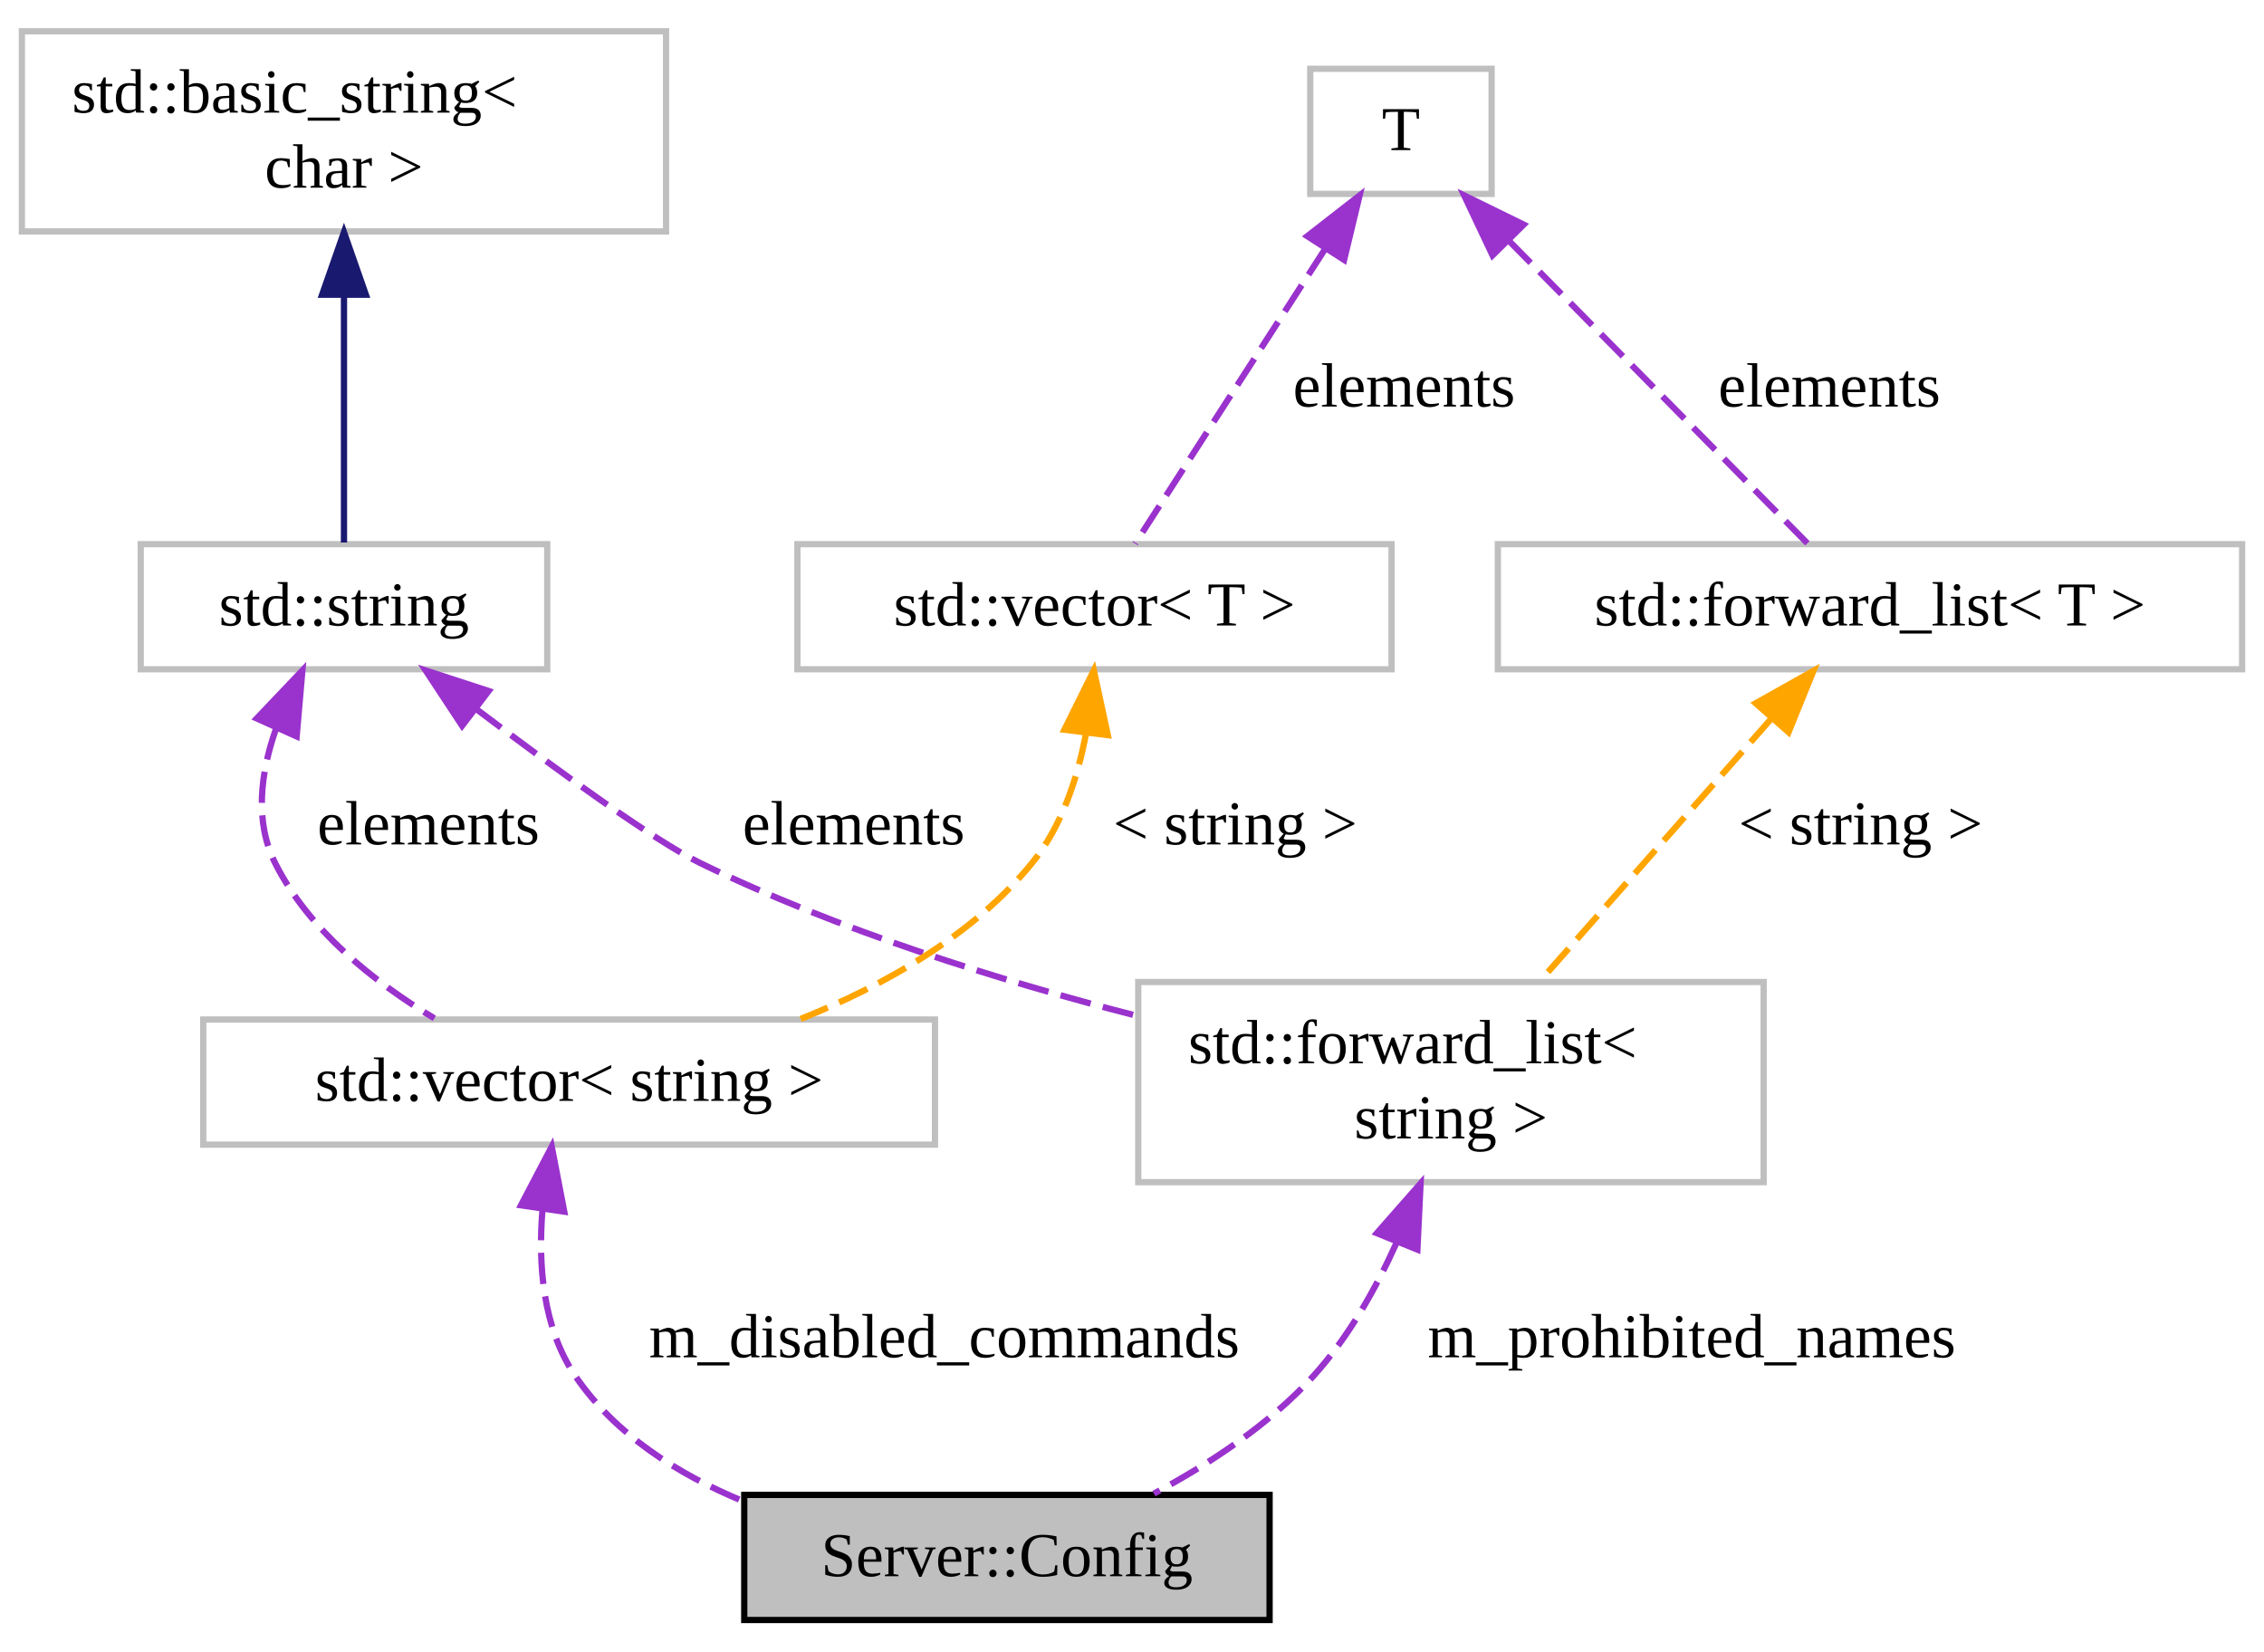
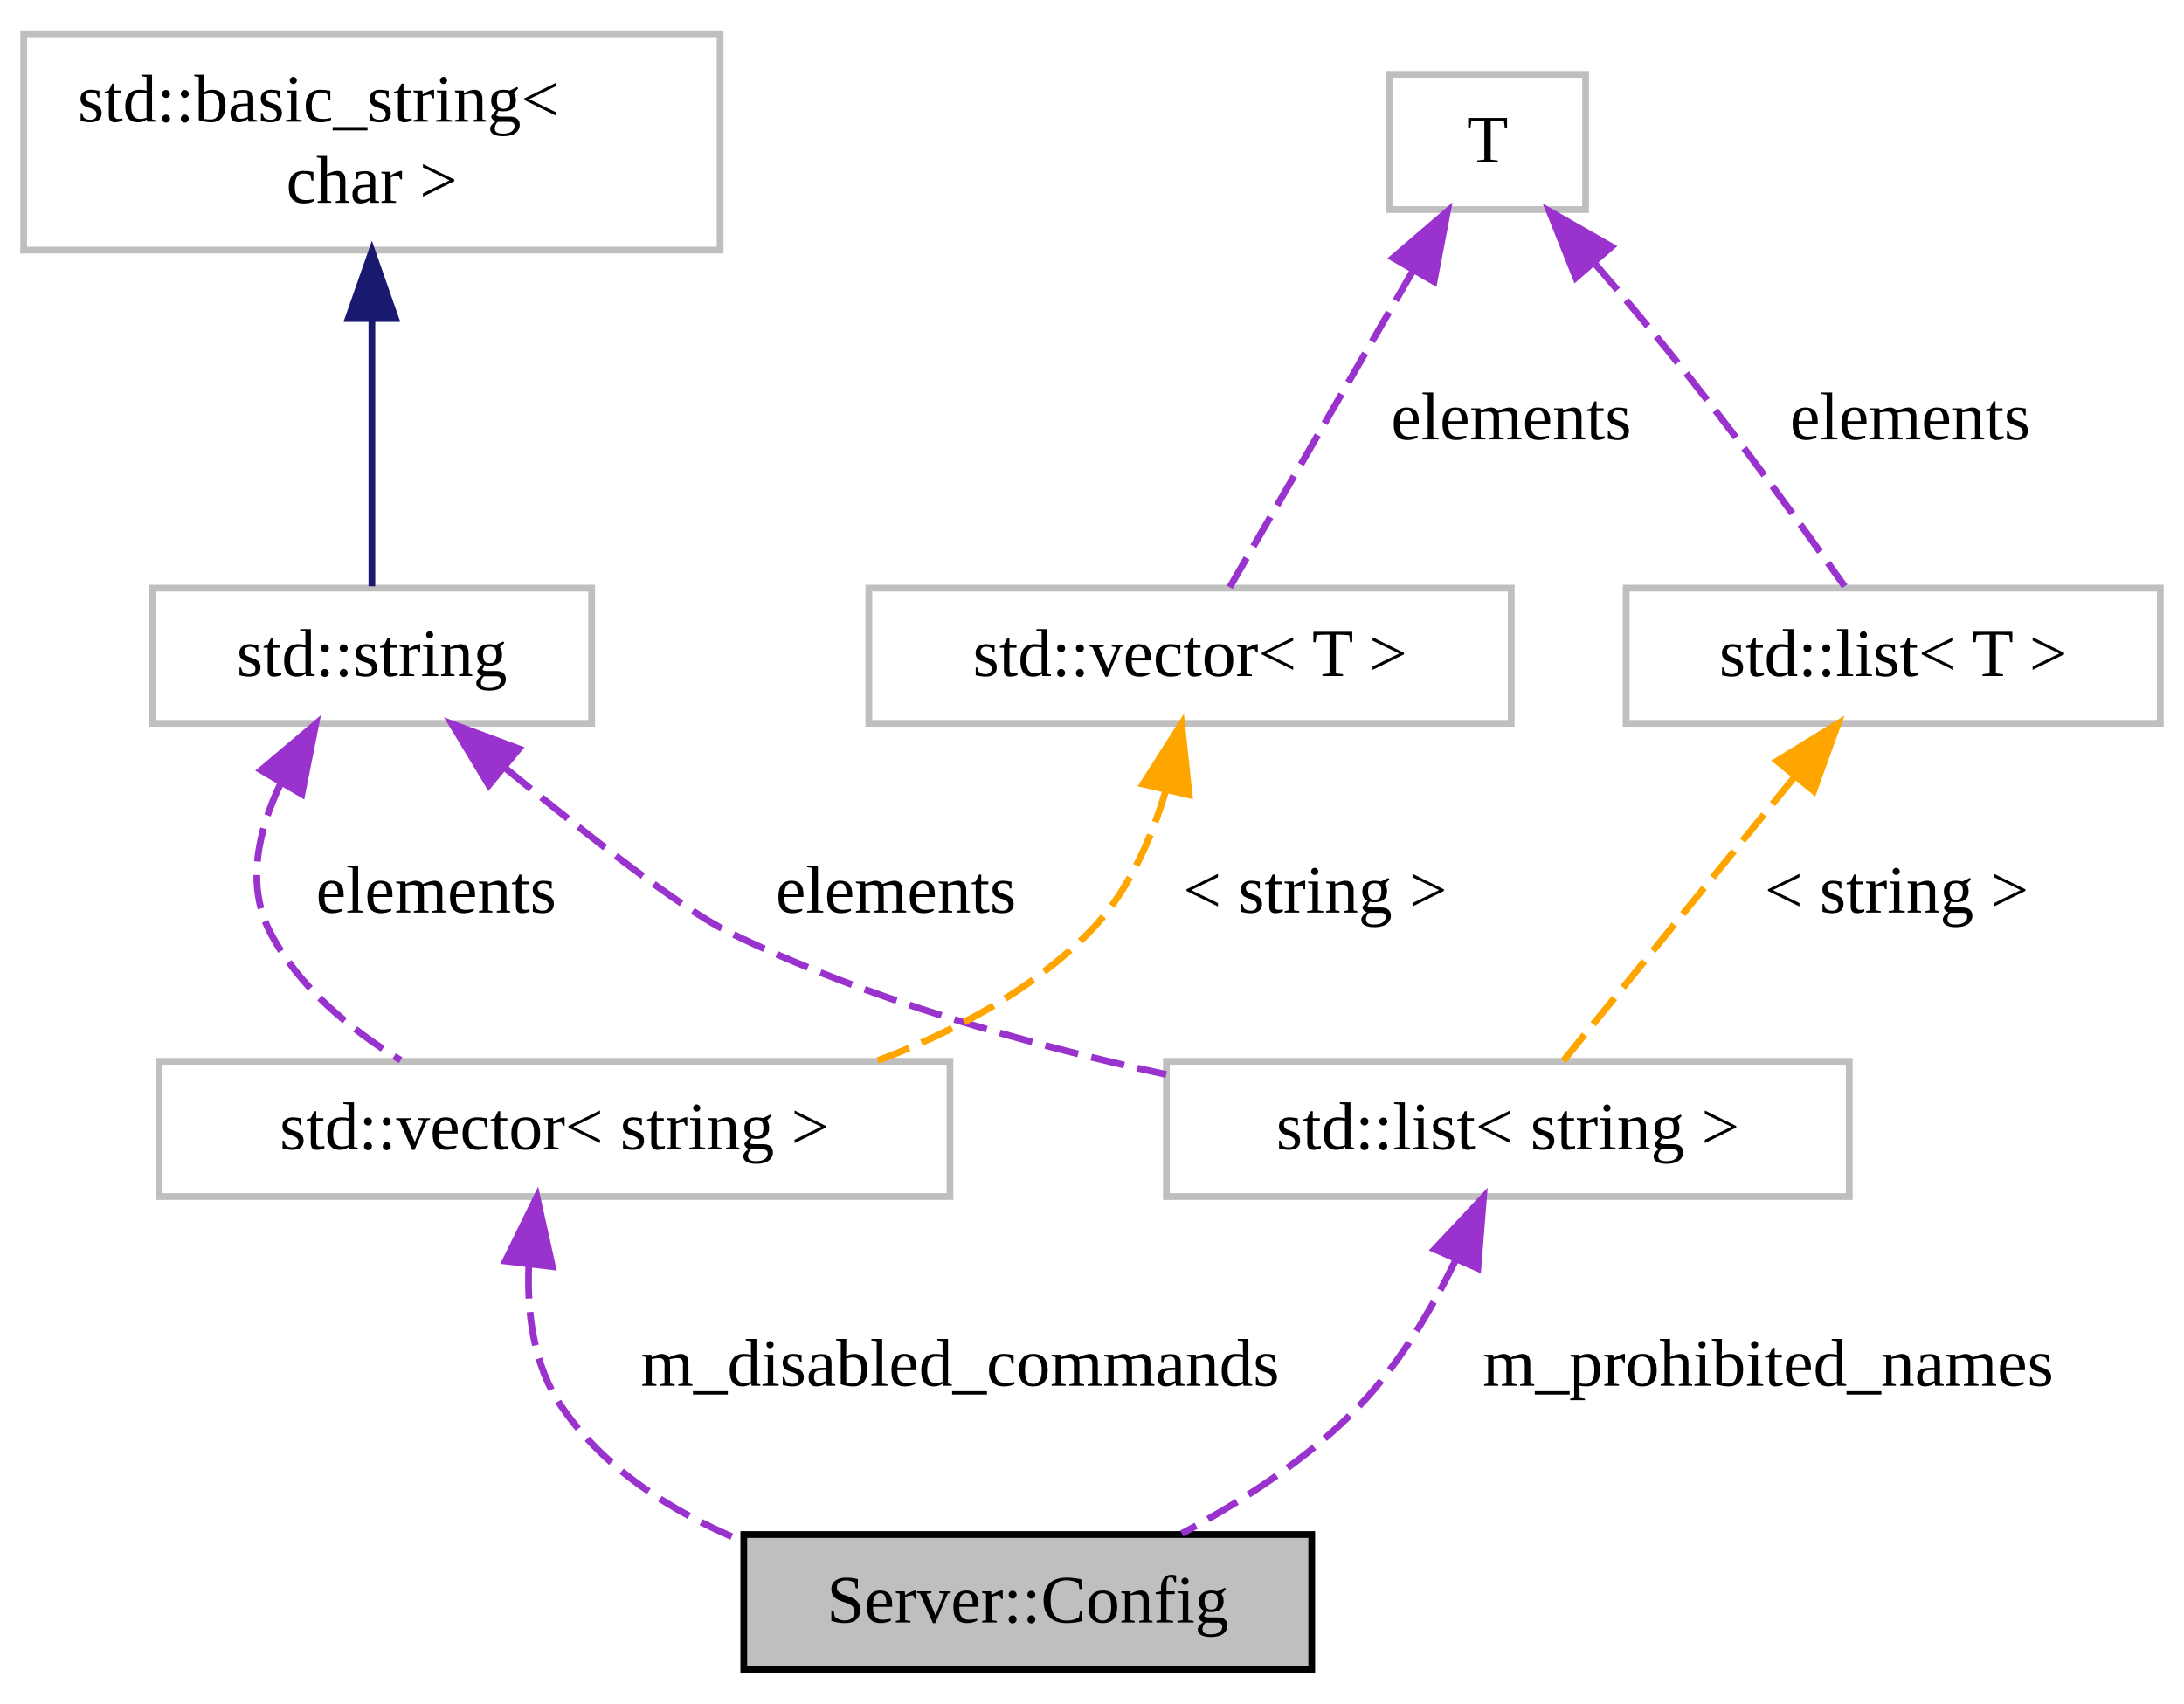
- <svg xmlns="http://www.w3.org/2000/svg" xmlns:xlink="http://www.w3.org/1999/xlink" width="362pt" height="264pt" viewBox="0.00 0.00 362.00 264.00">
-   <g id="graph1" class="graph" transform="scale(1 1) rotate(0) translate(4 260)">
-     <polygon fill="white" stroke="white" points="-4,5 -4,-260 359,-260 359,5 -4,5" />
+ <svg xmlns="http://www.w3.org/2000/svg" xmlns:xlink="http://www.w3.org/1999/xlink" width="323pt" height="252pt" viewBox="0.00 0.00 323.00 252.00">
+   <g id="graph1" class="graph" transform="scale(1 1) rotate(0) translate(4 248)">
+     <polygon fill="white" stroke="white" points="-4,5 -4,-248 320,-248 320,5 -4,5" />
    <g id="node1" class="node">
-       <polygon fill="#bfbfbf" stroke="black" points="115,-1 115,-21 199,-21 199,-1 115,-1" />
-       <text text-anchor="middle" x="157" y="-8" font-family="FreeSans.ttf" font-size="10.00">Server::Config</text>
+       <polygon fill="#bfbfbf" stroke="black" points="106,-1 106,-21 190,-21 190,-1 106,-1" />
+       <text text-anchor="middle" x="148" y="-8" font-family="FreeSans.ttf" font-size="10.00">Server::Config</text>
    </g>
    <g id="node2" class="node">
-       <polygon fill="white" stroke="#bfbfbf" points="178,-71 178,-103 278,-103 278,-71 178,-71" />
-       <text text-anchor="start" x="186" y="-90" font-family="FreeSans.ttf" font-size="10.00">std::forward_list&lt;</text>
-       <text text-anchor="middle" x="228" y="-78" font-family="FreeSans.ttf" font-size="10.00"> string &gt;</text>
+       <polygon fill="white" stroke="#bfbfbf" points="168.5,-71 168.5,-91 269.5,-91 269.5,-71 168.5,-71" />
+       <text text-anchor="middle" x="219" y="-78" font-family="FreeSans.ttf" font-size="10.00">std::list&lt; string &gt;</text>
    </g>
    <g id="edge2" class="edge">
-       <path fill="none" stroke="#9a32cd" stroke-dasharray="5,2" d="M219.317,-61.35C215.958,-53.896 211.558,-46.123 206,-40 198.957,-32.242 189.346,-25.936 180.5,-21.211" />
-       <polygon fill="#9a32cd" stroke="#9a32cd" points="216.145,-62.843 223.142,-70.799 222.634,-60.216 216.145,-62.843" />
-       <text text-anchor="middle" x="266.5" y="-43" font-family="FreeSans.ttf" font-size="10.00"> m_prohibited_names</text>
+       <path fill="none" stroke="#9a32cd" stroke-dasharray="5,2" d="M211.283,-61.606C207.706,-54.253 202.92,-46.173 197,-40 189.611,-32.294 179.735,-25.929 170.786,-21.145" />
+       <polygon fill="#9a32cd" stroke="#9a32cd" points="208.163,-63.204 215.406,-70.936 214.566,-60.375 208.163,-63.204" />
+       <text text-anchor="middle" x="257.5" y="-43" font-family="FreeSans.ttf" font-size="10.00"> m_prohibited_names</text>
    </g>
    <g id="node4" class="node">
      <a xlink:title="STL class.">
-         <polygon fill="white" stroke="#bfbfbf" points="18.5,-153 18.5,-173 83.5,-173 83.5,-153 18.5,-153" />
-         <text text-anchor="middle" x="51" y="-160" font-family="FreeSans.ttf" font-size="10.00">std::string</text>
+         <polygon fill="white" stroke="#bfbfbf" points="18.5,-141 18.5,-161 83.5,-161 83.5,-141 18.5,-141" />
+         <text text-anchor="middle" x="51" y="-148" font-family="FreeSans.ttf" font-size="10.00">std::string</text>
      </a>
    </g>
    <g id="edge4" class="edge">
-       <path fill="none" stroke="#9a32cd" stroke-dasharray="5,2" d="M72.106,-146.673C85.077,-136.869 100.585,-125.616 108,-122 129.944,-111.3 155.776,-103.245 177.84,-97.577" />
-       <polygon fill="#9a32cd" stroke="#9a32cd" points="69.888,-143.964 64.06,-152.812 74.134,-149.529 69.888,-143.964" />
-       <text text-anchor="middle" x="132.5" y="-125" font-family="FreeSans.ttf" font-size="10.00"> elements</text>
+       <path fill="none" stroke="#9a32cd" stroke-dasharray="5,2" d="M70.629,-134.455C82.612,-124.628 96.945,-113.432 104,-110 124.09,-100.228 147.808,-93.53 168.47,-89.056" />
+       <polygon fill="#9a32cd" stroke="#9a32cd" points="68.289,-131.849 62.826,-140.927 72.758,-137.236 68.289,-131.849" />
+       <text text-anchor="middle" x="128.5" y="-113" font-family="FreeSans.ttf" font-size="10.00"> elements</text>
    </g>
    <g id="node12" class="node">
-       <polygon fill="white" stroke="#bfbfbf" points="28.5,-77 28.5,-97 145.5,-97 145.5,-77 28.5,-77" />
-       <text text-anchor="middle" x="87" y="-84" font-family="FreeSans.ttf" font-size="10.00">std::vector&lt; string &gt;</text>
+       <polygon fill="white" stroke="#bfbfbf" points="19.5,-71 19.5,-91 136.5,-91 136.5,-71 19.5,-71" />
+       <text text-anchor="middle" x="78" y="-78" font-family="FreeSans.ttf" font-size="10.00">std::vector&lt; string &gt;</text>
    </g>
    <g id="edge14" class="edge">
-       <path fill="none" stroke="#9a32cd" stroke-dasharray="5,2" d="M40.096,-143.38C37.663,-136.403 36.667,-128.638 40,-122 45.387,-111.272 55.794,-102.997 65.448,-97.194" />
-       <polygon fill="#9a32cd" stroke="#9a32cd" points="37.05,-145.138 44.352,-152.814 43.431,-142.26 37.05,-145.138" />
-       <text text-anchor="middle" x="64.5" y="-125" font-family="FreeSans.ttf" font-size="10.00"> elements</text>
+       <path fill="none" stroke="#9a32cd" stroke-dasharray="5,2" d="M37.456,-132.004C34.096,-124.92 32.368,-116.921 36,-110 40.2,-101.997 47.72,-95.767 55.249,-91.169" />
+       <polygon fill="#9a32cd" stroke="#9a32cd" points="34.609,-134.068 42.697,-140.911 40.642,-130.518 34.609,-134.068" />
+       <text text-anchor="middle" x="60.5" y="-113" font-family="FreeSans.ttf" font-size="10.00"> elements</text>
    </g>
    <g id="node6" class="node">
      <a xlink:title="STL class.">
-         <polygon fill="white" stroke="#bfbfbf" points="-0.5,-223 -0.5,-255 102.5,-255 102.5,-223 -0.5,-223" />
-         <text text-anchor="start" x="7.5" y="-242" font-family="FreeSans.ttf" font-size="10.00">std::basic_string&lt;</text>
-         <text text-anchor="middle" x="51" y="-230" font-family="FreeSans.ttf" font-size="10.00"> char &gt;</text>
+         <polygon fill="white" stroke="#bfbfbf" points="-0.5,-211 -0.5,-243 102.5,-243 102.5,-211 -0.5,-211" />
+         <text text-anchor="start" x="7.5" y="-230" font-family="FreeSans.ttf" font-size="10.00">std::basic_string&lt;</text>
+         <text text-anchor="middle" x="51" y="-218" font-family="FreeSans.ttf" font-size="10.00"> char &gt;</text>
      </a>
    </g>
    <g id="edge6" class="edge">
-       <path fill="none" stroke="midnightblue" d="M51,-212.628C51,-199.069 51,-183.326 51,-173.269" />
-       <polygon fill="midnightblue" stroke="midnightblue" points="47.5,-212.882 51,-222.882 54.5,-212.882 47.5,-212.882" />
+       <path fill="none" stroke="midnightblue" d="M51,-200.628C51,-187.069 51,-171.326 51,-161.269" />
+       <polygon fill="midnightblue" stroke="midnightblue" points="47.5,-200.882 51,-210.882 54.5,-200.882 47.5,-200.882" />
    </g>
    <g id="node8" class="node">
      <a xlink:title="STL class.">
-         <polygon fill="white" stroke="#bfbfbf" points="235.5,-153 235.5,-173 354.5,-173 354.5,-153 235.5,-153" />
-         <text text-anchor="middle" x="295" y="-160" font-family="FreeSans.ttf" font-size="10.00">std::forward_list&lt; T &gt;</text>
+         <polygon fill="white" stroke="#bfbfbf" points="236.5,-141 236.5,-161 315.5,-161 315.5,-141 236.5,-141" />
+         <text text-anchor="middle" x="276" y="-148" font-family="FreeSans.ttf" font-size="10.00">std::list&lt; T &gt;</text>
      </a>
    </g>
    <g id="edge8" class="edge">
-       <path fill="none" stroke="orange" stroke-dasharray="5,2" d="M279.221,-145.101C268.022,-132.398 253.113,-115.486 242.269,-103.186" />
-       <polygon fill="orange" stroke="orange" points="276.726,-147.564 285.964,-152.75 281.977,-142.934 276.726,-147.564" />
-       <text text-anchor="middle" x="293.5" y="-125" font-family="FreeSans.ttf" font-size="10.00"> &lt; string &gt;</text>
+       <path fill="none" stroke="orange" stroke-dasharray="5,2" d="M261.295,-132.941C250.427,-119.595 236.034,-101.919 227.152,-91.011" />
+       <polygon fill="orange" stroke="orange" points="258.805,-135.426 267.833,-140.971 264.233,-131.006 258.805,-135.426" />
+       <text text-anchor="middle" x="276.5" y="-113" font-family="FreeSans.ttf" font-size="10.00"> &lt; string &gt;</text>
    </g>
    <g id="node10" class="node">
-       <polygon fill="white" stroke="#bfbfbf" points="205.5,-229 205.5,-249 234.5,-249 234.5,-229 205.5,-229" />
-       <text text-anchor="middle" x="220" y="-236" font-family="FreeSans.ttf" font-size="10.00">T</text>
+       <polygon fill="white" stroke="#bfbfbf" points="201.5,-217 201.5,-237 230.5,-237 230.5,-217 201.5,-217" />
+       <text text-anchor="middle" x="216" y="-224" font-family="FreeSans.ttf" font-size="10.00">T</text>
    </g>
    <g id="edge10" class="edge">
-       <path fill="none" stroke="#9a32cd" stroke-dasharray="5,2" d="M237.229,-221.541C252.034,-206.539 272.863,-185.432 285.045,-173.087" />
-       <polygon fill="#9a32cd" stroke="#9a32cd" points="234.648,-219.174 230.115,-228.75 239.63,-224.091 234.648,-219.174" />
-       <text text-anchor="middle" x="288.5" y="-195" font-family="FreeSans.ttf" font-size="10.00"> elements</text>
+       <path fill="none" stroke="#9a32cd" stroke-dasharray="5,2" d="M231.957,-208.921C236.574,-203.547 241.564,-197.598 246,-192 254.108,-181.77 262.868,-169.665 268.816,-161.272" />
+       <polygon fill="#9a32cd" stroke="#9a32cd" points="229.06,-206.919 225.139,-216.761 234.342,-211.512 229.06,-206.919" />
+       <text text-anchor="middle" x="278.5" y="-183" font-family="FreeSans.ttf" font-size="10.00"> elements</text>
    </g>
    <g id="node15" class="node">
      <a xlink:title="STL class.">
-         <polygon fill="white" stroke="#bfbfbf" points="123.5,-153 123.5,-173 218.5,-173 218.5,-153 123.5,-153" />
-         <text text-anchor="middle" x="171" y="-160" font-family="FreeSans.ttf" font-size="10.00">std::vector&lt; T &gt;</text>
+         <polygon fill="white" stroke="#bfbfbf" points="124.5,-141 124.5,-161 219.5,-161 219.5,-141 124.5,-141" />
+         <text text-anchor="middle" x="172" y="-148" font-family="FreeSans.ttf" font-size="10.00">std::vector&lt; T &gt;</text>
      </a>
    </g>
    <g id="edge18" class="edge">
-       <path fill="none" stroke="#9a32cd" stroke-dasharray="5,2" d="M207.936,-220.289C198.327,-205.384 185.244,-185.092 177.504,-173.087" />
-       <polygon fill="#9a32cd" stroke="#9a32cd" points="205.031,-222.242 213.392,-228.75 210.914,-218.449 205.031,-222.242" />
-       <text text-anchor="middle" x="220.5" y="-195" font-family="FreeSans.ttf" font-size="10.00"> elements</text>
+       <path fill="none" stroke="#9a32cd" stroke-dasharray="5,2" d="M204.922,-207.865C196.317,-193.002 184.725,-172.979 177.84,-161.087" />
+       <polygon fill="#9a32cd" stroke="#9a32cd" points="202.027,-209.85 210.066,-216.75 208.085,-206.342 202.027,-209.85" />
+       <text text-anchor="middle" x="219.5" y="-183" font-family="FreeSans.ttf" font-size="10.00"> elements</text>
    </g>
    <g id="edge12" class="edge">
-       <path fill="none" stroke="#9a32cd" stroke-dasharray="5,2" d="M82.748,-66.703C82.002,-57.812 82.78,-47.677 88,-40 94.356,-30.651 104.361,-24.307 114.801,-20.006" />
-       <polygon fill="#9a32cd" stroke="#9a32cd" points="79.299,-67.302 84.219,-76.685 86.224,-66.281 79.299,-67.302" />
-       <text text-anchor="middle" x="147" y="-43" font-family="FreeSans.ttf" font-size="10.00"> m_disabled_commands</text>
+       <path fill="none" stroke="#9a32cd" stroke-dasharray="5,2" d="M74.209,-60.909C73.912,-53.767 74.897,-46.015 79,-40 85.371,-30.661 95.38,-24.32 105.82,-20.019" />
+       <polygon fill="#9a32cd" stroke="#9a32cd" points="70.75,-61.458 75.407,-70.974 77.701,-60.631 70.75,-61.458" />
+       <text text-anchor="middle" x="138" y="-43" font-family="FreeSans.ttf" font-size="10.00"> m_disabled_commands</text>
    </g>
    <g id="edge16" class="edge">
-       <path fill="none" stroke="orange" stroke-dasharray="5,2" d="M169.636,-142.683C168.283,-135.517 165.735,-127.807 161,-122 151.569,-110.436 137.426,-102.47 124.022,-97.096" />
-       <polygon fill="orange" stroke="orange" points="166.189,-143.334 170.899,-152.825 173.136,-142.469 166.189,-143.334" />
-       <text text-anchor="middle" x="193.5" y="-125" font-family="FreeSans.ttf" font-size="10.00"> &lt; string &gt;</text>
+       <path fill="none" stroke="orange" stroke-dasharray="5,2" d="M168.436,-131.128C166.228,-123.695 162.68,-115.686 157,-110 148.43,-101.421 137.113,-95.356 125.731,-91.077" />
+       <polygon fill="orange" stroke="orange" points="165.049,-132.016 170.747,-140.949 171.863,-130.413 165.049,-132.016" />
+       <text text-anchor="middle" x="190.5" y="-113" font-family="FreeSans.ttf" font-size="10.00"> &lt; string &gt;</text>
    </g>
  </g>
</svg>
